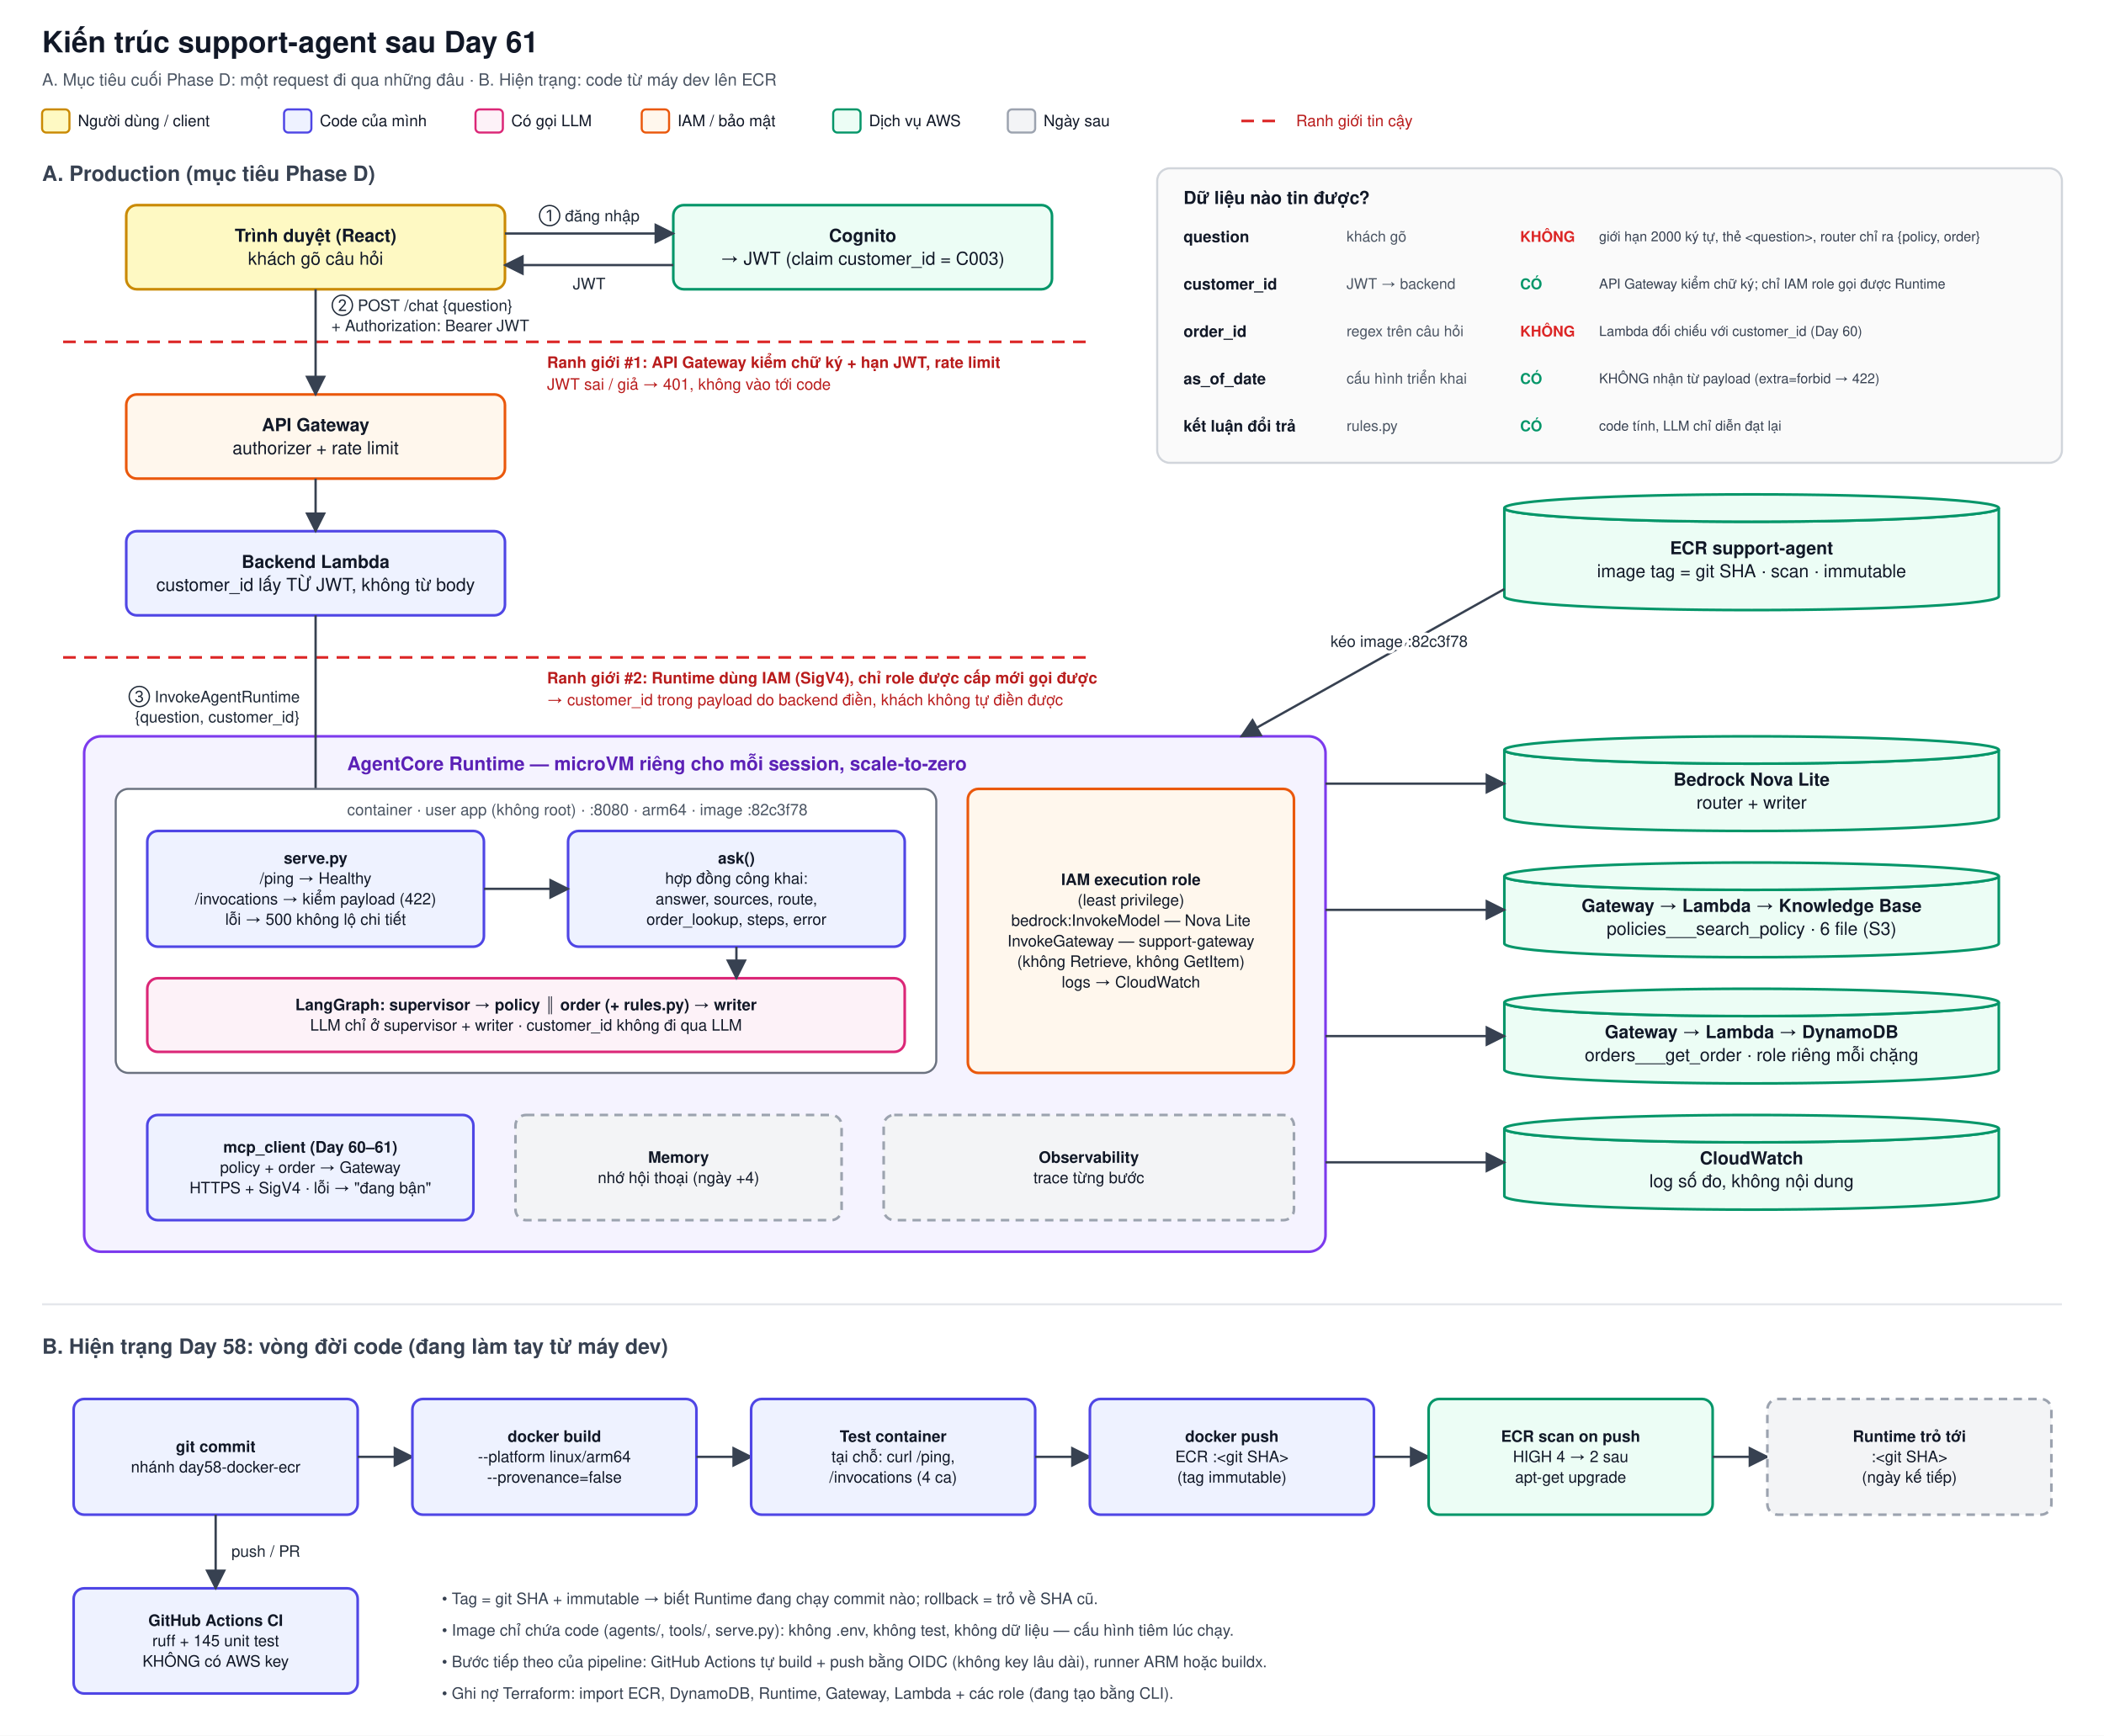
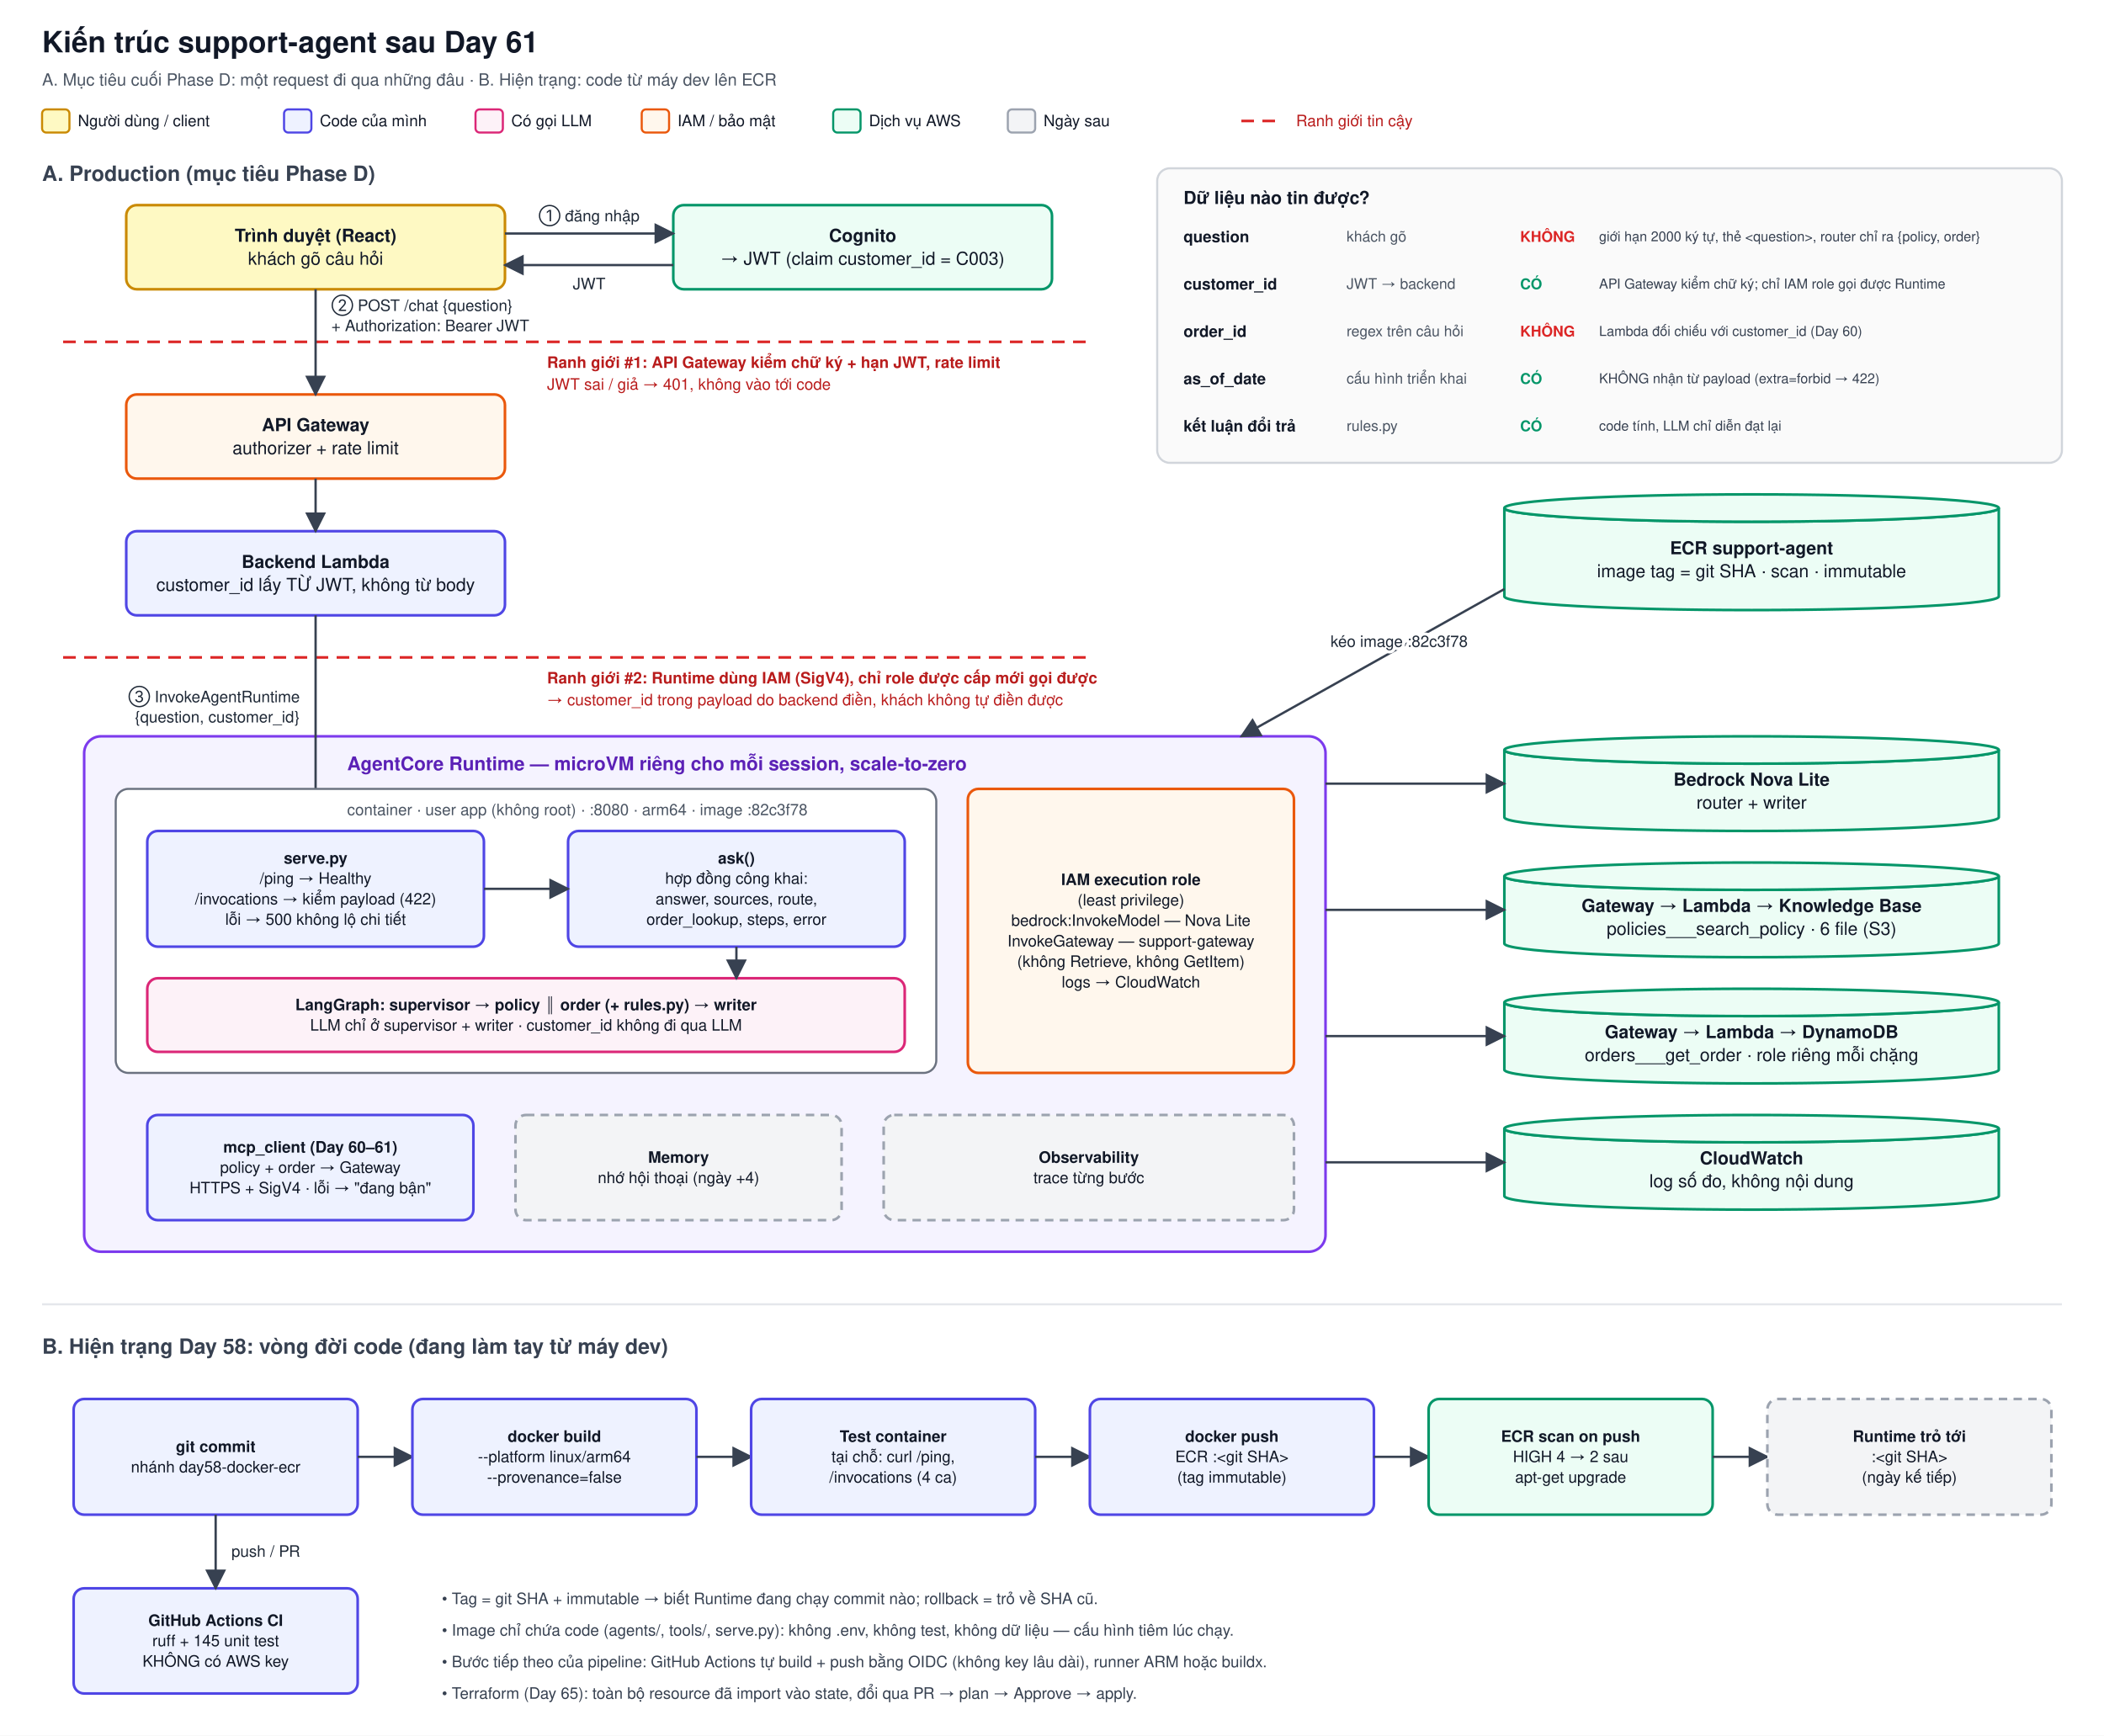
<svg xmlns="http://www.w3.org/2000/svg" width="2000" height="1650" viewBox="0 0 2000 1650" font-family="-apple-system, Segoe UI, Helvetica, Arial, sans-serif">
  <defs>
    <marker id="arr" viewBox="0 0 10 10" refX="9" refY="5" markerWidth="9" markerHeight="9" orient="auto-start-reverse">
      <path d="M0,0 L10,5 L0,10 z" fill="#374151" />
    </marker>
  </defs>
  <rect width="2000" height="1650" fill="#ffffff" />
  <text x="40" y="40.0" font-size="28" text-anchor="start" dominant-baseline="middle" font-weight="bold" fill="#111827">Kiến trúc support-agent sau Day 61</text>
  <text x="40" y="76.0" font-size="16" text-anchor="start" dominant-baseline="middle" font-weight="normal" fill="#4b5563">A. Mục tiêu cuối Phase D: một request đi qua những đâu  ·  B. Hiện trạng: code từ máy dev lên ECR</text>
  <rect x="40" y="104" width="26" height="22" rx="4" fill="#fef9c3" stroke="#ca8a04" stroke-width="2" />
  <text x="74" y="115.0" font-size="15" text-anchor="start" dominant-baseline="middle" font-weight="normal" fill="#111827">Người dùng / client</text>
  <rect x="270" y="104" width="26" height="22" rx="4" fill="#eef2ff" stroke="#4f46e5" stroke-width="2" />
  <text x="304" y="115.0" font-size="15" text-anchor="start" dominant-baseline="middle" font-weight="normal" fill="#111827">Code của mình</text>
  <rect x="452" y="104" width="26" height="22" rx="4" fill="#fdf2f8" stroke="#db2777" stroke-width="2" />
  <text x="486" y="115.0" font-size="15" text-anchor="start" dominant-baseline="middle" font-weight="normal" fill="#111827">Có gọi LLM</text>
  <rect x="610" y="104" width="26" height="22" rx="4" fill="#fff7ed" stroke="#ea580c" stroke-width="2" />
  <text x="644" y="115.0" font-size="15" text-anchor="start" dominant-baseline="middle" font-weight="normal" fill="#111827">IAM / bảo mật</text>
  <rect x="792" y="104" width="26" height="22" rx="4" fill="#ecfdf5" stroke="#059669" stroke-width="2" />
  <text x="826" y="115.0" font-size="15" text-anchor="start" dominant-baseline="middle" font-weight="normal" fill="#111827">Dịch vụ AWS</text>
  <rect x="958" y="104" width="26" height="22" rx="4" fill="#f3f4f6" stroke="#9ca3af" stroke-width="2" />
  <text x="992" y="115.0" font-size="15" text-anchor="start" dominant-baseline="middle" font-weight="normal" fill="#111827">Ngày sau</text>
  <line x1="1040" y1="104" x2="1080" y2="104" stroke="#dc2626" stroke-width="2.5" stroke-dasharray="12 8" transform="translate(140,11)" />
  <text x="1232" y="115.0" font-size="15" text-anchor="start" dominant-baseline="middle" font-weight="normal" fill="#b91c1c">Ranh giới tin cậy</text>
  <text x="40" y="165.0" font-size="20" text-anchor="start" dominant-baseline="middle" font-weight="bold" fill="#374151">A. Production (mục tiêu Phase D)</text>
  <rect x="120" y="195" width="360" height="80" rx="10" fill="#fef9c3" stroke="#ca8a04" stroke-width="2.5" />
  <text x="300.0" y="223.9" font-size="17" text-anchor="middle" dominant-baseline="middle" font-weight="bold" fill="#111827">Trình duyệt (React)</text>
  <text x="300.0" y="246.0" font-size="17" text-anchor="middle" dominant-baseline="middle" font-weight="normal" fill="#111827">khách gõ câu hỏi</text>
  <rect x="640" y="195" width="360" height="80" rx="10" fill="#ecfdf5" stroke="#059669" stroke-width="2.5" />
  <text x="820.0" y="223.9" font-size="17" text-anchor="middle" dominant-baseline="middle" font-weight="bold" fill="#111827">Cognito</text>
  <text x="820.0" y="246.0" font-size="17" text-anchor="middle" dominant-baseline="middle" font-weight="normal" fill="#111827">→ JWT (claim customer_id = C003)</text>
  <path d="M480,222 L640,222" fill="none" stroke="#374151" stroke-width="2.2" marker-end="url(#arr)" />
  <text x="560" y="205.0" font-size="15" text-anchor="middle" dominant-baseline="middle" font-weight="normal" fill="#1f2937" stroke="#ffffff" stroke-width="6" paint-order="stroke" stroke-linejoin="round">① đăng nhập</text>
  <path d="M640,252 L480,252" fill="none" stroke="#374151" stroke-width="2.2" marker-end="url(#arr)" />
  <text x="560" y="270.0" font-size="15" text-anchor="middle" dominant-baseline="middle" font-weight="normal" fill="#1f2937" stroke="#ffffff" stroke-width="6" paint-order="stroke" stroke-linejoin="round">JWT</text>
  <line x1="60" y1="325" x2="1040" y2="325" stroke="#dc2626" stroke-width="2.5" stroke-dasharray="12 8" />
  <text x="520" y="344.5" font-size="15" text-anchor="start" dominant-baseline="middle" font-weight="bold" fill="#b91c1c">Ranh giới #1: API Gateway kiểm chữ ký + hạn JWT, rate limit</text>
  <text x="520" y="365.5" font-size="15" text-anchor="start" dominant-baseline="middle" font-weight="normal" fill="#b91c1c">JWT sai / giả → 401, không vào tới code</text>
  <rect x="120" y="375" width="360" height="80" rx="10" fill="#fff7ed" stroke="#ea580c" stroke-width="2.5" />
  <text x="300.0" y="403.9" font-size="17" text-anchor="middle" dominant-baseline="middle" font-weight="bold" fill="#111827">API Gateway</text>
  <text x="300.0" y="426.1" font-size="17" text-anchor="middle" dominant-baseline="middle" font-weight="normal" fill="#111827">authorizer + rate limit</text>
  <path d="M300,275 L300,375" fill="none" stroke="#374151" stroke-width="2.2" marker-end="url(#arr)" />
  <text x="315" y="290.2" font-size="15" text-anchor="start" dominant-baseline="middle" font-weight="normal" fill="#1f2937" stroke="#ffffff" stroke-width="6" paint-order="stroke" stroke-linejoin="round">② POST /chat {question}</text>
  <text x="315" y="309.8" font-size="15" text-anchor="start" dominant-baseline="middle" font-weight="normal" fill="#1f2937" stroke="#ffffff" stroke-width="6" paint-order="stroke" stroke-linejoin="round">+ Authorization: Bearer JWT</text>
  <rect x="120" y="505" width="360" height="80" rx="10" fill="#eef2ff" stroke="#4f46e5" stroke-width="2.5" />
  <text x="300.0" y="534.0" font-size="17" text-anchor="middle" dominant-baseline="middle" font-weight="bold" fill="#111827">Backend Lambda</text>
  <text x="300.0" y="556.1" font-size="17" text-anchor="middle" dominant-baseline="middle" font-weight="normal" fill="#111827">customer_id lấy TỪ JWT, không từ body</text>
  <path d="M300,455 L300,505" fill="none" stroke="#374151" stroke-width="2.2" marker-end="url(#arr)" />
  <line x1="60" y1="625" x2="1040" y2="625" stroke="#dc2626" stroke-width="2.5" stroke-dasharray="12 8" />
  <text x="520" y="644.5" font-size="15" text-anchor="start" dominant-baseline="middle" font-weight="bold" fill="#b91c1c">Ranh giới #2: Runtime dùng IAM (SigV4), chỉ role được cấp mới gọi được</text>
  <text x="520" y="665.5" font-size="15" text-anchor="start" dominant-baseline="middle" font-weight="normal" fill="#b91c1c">→ customer_id trong payload do backend điền, khách không tự điền được</text>
  <rect x="80" y="700" width="1180" height="490" rx="16" fill="#f5f3ff" stroke="#7c3aed" stroke-width="2.5" />
  <text x="330" y="726.0" font-size="18" text-anchor="start" dominant-baseline="middle" font-weight="bold" fill="#5b21b6">AgentCore Runtime — microVM riêng cho mỗi session, scale-to-zero</text>
  <path d="M300,585 L300,790" fill="none" stroke="#374151" stroke-width="2.2" marker-end="url(#arr)" />
  <text x="285" y="662.2" font-size="15" text-anchor="end" dominant-baseline="middle" font-weight="normal" fill="#1f2937" stroke="#ffffff" stroke-width="6" paint-order="stroke" stroke-linejoin="round">③ InvokeAgentRuntime</text>
  <text x="285" y="681.8" font-size="15" text-anchor="end" dominant-baseline="middle" font-weight="normal" fill="#1f2937" stroke="#ffffff" stroke-width="6" paint-order="stroke" stroke-linejoin="round">{question, customer_id}</text>
  <rect x="110" y="750" width="780" height="270" rx="12" fill="#ffffff" stroke="#6b7280" stroke-width="2" />
  <text x="330" y="770.0" font-size="15" text-anchor="start" dominant-baseline="middle" font-weight="normal" fill="#4b5563">container · user app (không root) · :8080 · arm64 · image :82c3f78</text>
  <rect x="140" y="790" width="320" height="110" rx="10" fill="#eef2ff" stroke="#4f46e5" stroke-width="2.5" />
  <text x="300.0" y="815.8" font-size="15" text-anchor="middle" dominant-baseline="middle" font-weight="bold" fill="#111827">serve.py</text>
  <text x="300.0" y="835.2" font-size="15" text-anchor="middle" dominant-baseline="middle" font-weight="normal" fill="#111827">/ping → Healthy</text>
  <text x="300.0" y="854.8" font-size="15" text-anchor="middle" dominant-baseline="middle" font-weight="normal" fill="#111827">/invocations → kiểm payload (422)</text>
  <text x="300.0" y="874.2" font-size="15" text-anchor="middle" dominant-baseline="middle" font-weight="normal" fill="#111827">lỗi → 500 không lộ chi tiết</text>
  <rect x="540" y="790" width="320" height="110" rx="10" fill="#eef2ff" stroke="#4f46e5" stroke-width="2.5" />
  <text x="700.0" y="815.8" font-size="15" text-anchor="middle" dominant-baseline="middle" font-weight="bold" fill="#111827">ask()</text>
  <text x="700.0" y="835.2" font-size="15" text-anchor="middle" dominant-baseline="middle" font-weight="normal" fill="#111827">hợp đồng công khai:</text>
  <text x="700.0" y="854.8" font-size="15" text-anchor="middle" dominant-baseline="middle" font-weight="normal" fill="#111827">answer, sources, route,</text>
  <text x="700.0" y="874.2" font-size="15" text-anchor="middle" dominant-baseline="middle" font-weight="normal" fill="#111827">order_lookup, steps, error</text>
  <path d="M460,845 L540,845" fill="none" stroke="#374151" stroke-width="2.2" marker-end="url(#arr)" />
  <rect x="140" y="930" width="720" height="70" rx="10" fill="#fdf2f8" stroke="#db2777" stroke-width="2.5" />
  <text x="500.0" y="955.2" font-size="15" text-anchor="middle" dominant-baseline="middle" font-weight="bold" fill="#111827">LangGraph: supervisor → policy ∥ order (+ rules.py) → writer</text>
  <text x="500.0" y="974.8" font-size="15" text-anchor="middle" dominant-baseline="middle" font-weight="normal" fill="#111827">LLM chỉ ở supervisor + writer · customer_id không đi qua LLM</text>
  <path d="M700,900 L700,930" fill="none" stroke="#374151" stroke-width="2.2" marker-end="url(#arr)" />
  <rect x="920" y="750" width="310" height="270" rx="10" fill="#fff7ed" stroke="#ea580c" stroke-width="2.5" />
  <text x="1075.0" y="836.2" font-size="15" text-anchor="middle" dominant-baseline="middle" font-weight="bold" fill="#111827">IAM execution role</text>
  <text x="1075.0" y="855.8" font-size="15" text-anchor="middle" dominant-baseline="middle" font-weight="normal" fill="#111827">(least privilege)</text>
  <text x="1075.0" y="875.2" font-size="15" text-anchor="middle" dominant-baseline="middle" font-weight="normal" fill="#111827">bedrock:InvokeModel — Nova Lite</text>
  <text x="1075.0" y="894.8" font-size="15" text-anchor="middle" dominant-baseline="middle" font-weight="normal" fill="#111827">InvokeGateway — support-gateway</text>
  <text x="1075.0" y="914.2" font-size="15" text-anchor="middle" dominant-baseline="middle" font-weight="normal" fill="#111827">(không Retrieve, không GetItem)</text>
  <text x="1075.0" y="933.8" font-size="15" text-anchor="middle" dominant-baseline="middle" font-weight="normal" fill="#111827">logs → CloudWatch</text>
  <rect x="140" y="1060" width="310" height="100" rx="10" fill="#eef2ff" stroke="#4f46e5" stroke-width="2.5" />
  <text x="295.0" y="1090.5" font-size="15" text-anchor="middle" dominant-baseline="middle" font-weight="bold" fill="#111827">mcp_client (Day 60–61)</text>
  <text x="295.0" y="1110.0" font-size="15" text-anchor="middle" dominant-baseline="middle" font-weight="normal" fill="#111827">policy + order → Gateway</text>
  <text x="295.0" y="1129.5" font-size="15" text-anchor="middle" dominant-baseline="middle" font-weight="normal" fill="#111827">HTTPS + SigV4 · lỗi → "đang bận"</text>
  <rect x="490" y="1060" width="310" height="100" rx="10" fill="#f3f4f6" stroke="#9ca3af" stroke-width="2.5" stroke-dasharray="8 6" />
  <text x="645.0" y="1100.2" font-size="15" text-anchor="middle" dominant-baseline="middle" font-weight="bold" fill="#111827">Memory</text>
  <text x="645.0" y="1119.8" font-size="15" text-anchor="middle" dominant-baseline="middle" font-weight="normal" fill="#111827">nhớ hội thoại (ngày +4)</text>
  <rect x="840" y="1060" width="390" height="100" rx="10" fill="#f3f4f6" stroke="#9ca3af" stroke-width="2.5" stroke-dasharray="8 6" />
  <text x="1035.0" y="1100.2" font-size="15" text-anchor="middle" dominant-baseline="middle" font-weight="bold" fill="#111827">Observability</text>
  <text x="1035.0" y="1119.8" font-size="15" text-anchor="middle" dominant-baseline="middle" font-weight="normal" fill="#111827">trace từng bước</text>
  <path d="M1430,483 A235.0,13 0 0 0 1900,483 L1900,567 A235.0,13 0 0 1 1430,567 Z" fill="#ecfdf5" stroke="#059669" stroke-width="2.5" />
  <ellipse cx="1665.0" cy="483" rx="235.0" ry="13" fill="#ecfdf5" stroke="#059669" stroke-width="2.5" />
  <text x="1665.0" y="521.0" font-size="17" text-anchor="middle" dominant-baseline="middle" font-weight="bold" fill="#111827">ECR support-agent</text>
  <text x="1665.0" y="543.1" font-size="17" text-anchor="middle" dominant-baseline="middle" font-weight="normal" fill="#111827">image tag = git SHA · scan · immutable</text>
  <path d="M1430,560 L1180,700" fill="none" stroke="#374151" stroke-width="2.2" marker-end="url(#arr)" />
  <text x="1330" y="610.0" font-size="15" text-anchor="middle" dominant-baseline="middle" font-weight="normal" fill="#1f2937" stroke="#ffffff" stroke-width="6" paint-order="stroke" stroke-linejoin="round">kéo image :82c3f78</text>
  <path d="M1430,713 A235.0,13 0 0 0 1900,713 L1900,777 A235.0,13 0 0 1 1430,777 Z" fill="#ecfdf5" stroke="#059669" stroke-width="2.5" />
  <ellipse cx="1665.0" cy="713" rx="235.0" ry="13" fill="#ecfdf5" stroke="#059669" stroke-width="2.5" />
  <text x="1665.0" y="741.0" font-size="17" text-anchor="middle" dominant-baseline="middle" font-weight="bold" fill="#111827">Bedrock Nova Lite</text>
  <text x="1665.0" y="763.1" font-size="17" text-anchor="middle" dominant-baseline="middle" font-weight="normal" fill="#111827">router + writer</text>
  <path d="M1430,833 A235.0,13 0 0 0 1900,833 L1900,897 A235.0,13 0 0 1 1430,897 Z" fill="#ecfdf5" stroke="#059669" stroke-width="2.5" />
  <ellipse cx="1665.0" cy="833" rx="235.0" ry="13" fill="#ecfdf5" stroke="#059669" stroke-width="2.5" />
  <text x="1665.0" y="861.0" font-size="17" text-anchor="middle" dominant-baseline="middle" font-weight="bold" fill="#111827">Gateway → Lambda → Knowledge Base</text>
  <text x="1665.0" y="883.1" font-size="17" text-anchor="middle" dominant-baseline="middle" font-weight="normal" fill="#111827">policies___search_policy · 6 file (S3)</text>
  <path d="M1430,953 A235.0,13 0 0 0 1900,953 L1900,1017 A235.0,13 0 0 1 1430,1017 Z" fill="#ecfdf5" stroke="#059669" stroke-width="2.5" />
  <ellipse cx="1665.0" cy="953" rx="235.0" ry="13" fill="#ecfdf5" stroke="#059669" stroke-width="2.5" />
  <text x="1665.0" y="981.0" font-size="17" text-anchor="middle" dominant-baseline="middle" font-weight="bold" fill="#111827">Gateway → Lambda → DynamoDB</text>
  <text x="1665.0" y="1003.1" font-size="17" text-anchor="middle" dominant-baseline="middle" font-weight="normal" fill="#111827">orders___get_order · role riêng mỗi chặng</text>
  <path d="M1430,1073 A235.0,13 0 0 0 1900,1073 L1900,1137 A235.0,13 0 0 1 1430,1137 Z" fill="#ecfdf5" stroke="#059669" stroke-width="2.5" />
  <ellipse cx="1665.0" cy="1073" rx="235.0" ry="13" fill="#ecfdf5" stroke="#059669" stroke-width="2.5" />
  <text x="1665.0" y="1101.0" font-size="17" text-anchor="middle" dominant-baseline="middle" font-weight="bold" fill="#111827">CloudWatch</text>
  <text x="1665.0" y="1123.0" font-size="17" text-anchor="middle" dominant-baseline="middle" font-weight="normal" fill="#111827">log số đo, không nội dung</text>
  <path d="M1260,745 L1430,745" fill="none" stroke="#374151" stroke-width="2.2" marker-end="url(#arr)" />
  <path d="M1260,865 L1430,865" fill="none" stroke="#374151" stroke-width="2.2" marker-end="url(#arr)" />
  <path d="M1260,985 L1430,985" fill="none" stroke="#374151" stroke-width="2.2" marker-end="url(#arr)" />
  <path d="M1260,1105 L1430,1105" fill="none" stroke="#374151" stroke-width="2.2" marker-end="url(#arr)" />
  <rect x="1100" y="160" width="860" height="280" rx="12" fill="#fafafa" stroke="#d1d5db" stroke-width="2" />
  <text x="1125" y="188.0" font-size="17" text-anchor="start" dominant-baseline="middle" font-weight="bold" fill="#111827">Dữ liệu nào tin được?</text>
  <text x="1125" y="225.0" font-size="15" text-anchor="start" dominant-baseline="middle" font-weight="bold" fill="#111827">question</text>
  <text x="1280" y="225.0" font-size="14" text-anchor="start" dominant-baseline="middle" font-weight="normal" fill="#4b5563">khách gõ</text>
  <text x="1445" y="225.0" font-size="14" text-anchor="start" dominant-baseline="middle" font-weight="bold" fill="#dc2626">KHÔNG</text>
  <text x="1520" y="225.0" font-size="13" text-anchor="start" dominant-baseline="middle" font-weight="normal" fill="#374151">giới hạn 2000 ký tự, thẻ &lt;question&gt;, router chỉ ra {policy, order}</text>
  <text x="1125" y="270.0" font-size="15" text-anchor="start" dominant-baseline="middle" font-weight="bold" fill="#111827">customer_id</text>
  <text x="1280" y="270.0" font-size="14" text-anchor="start" dominant-baseline="middle" font-weight="normal" fill="#4b5563">JWT → backend</text>
  <text x="1445" y="270.0" font-size="14" text-anchor="start" dominant-baseline="middle" font-weight="bold" fill="#059669">CÓ</text>
  <text x="1520" y="270.0" font-size="13" text-anchor="start" dominant-baseline="middle" font-weight="normal" fill="#374151">API Gateway kiểm chữ ký; chỉ IAM role gọi được Runtime</text>
  <text x="1125" y="315.0" font-size="15" text-anchor="start" dominant-baseline="middle" font-weight="bold" fill="#111827">order_id</text>
  <text x="1280" y="315.0" font-size="14" text-anchor="start" dominant-baseline="middle" font-weight="normal" fill="#4b5563">regex trên câu hỏi</text>
  <text x="1445" y="315.0" font-size="14" text-anchor="start" dominant-baseline="middle" font-weight="bold" fill="#dc2626">KHÔNG</text>
  <text x="1520" y="315.0" font-size="13" text-anchor="start" dominant-baseline="middle" font-weight="normal" fill="#374151">Lambda đối chiếu với customer_id (Day 60)</text>
  <text x="1125" y="360.0" font-size="15" text-anchor="start" dominant-baseline="middle" font-weight="bold" fill="#111827">as_of_date</text>
  <text x="1280" y="360.0" font-size="14" text-anchor="start" dominant-baseline="middle" font-weight="normal" fill="#4b5563">cấu hình triển khai</text>
  <text x="1445" y="360.0" font-size="14" text-anchor="start" dominant-baseline="middle" font-weight="bold" fill="#059669">CÓ</text>
  <text x="1520" y="360.0" font-size="13" text-anchor="start" dominant-baseline="middle" font-weight="normal" fill="#374151">KHÔNG nhận từ payload (extra=forbid → 422)</text>
  <text x="1125" y="405.0" font-size="15" text-anchor="start" dominant-baseline="middle" font-weight="bold" fill="#111827">kết luận đổi trả</text>
  <text x="1280" y="405.0" font-size="14" text-anchor="start" dominant-baseline="middle" font-weight="normal" fill="#4b5563">rules.py</text>
  <text x="1445" y="405.0" font-size="14" text-anchor="start" dominant-baseline="middle" font-weight="bold" fill="#059669">CÓ</text>
  <text x="1520" y="405.0" font-size="13" text-anchor="start" dominant-baseline="middle" font-weight="normal" fill="#374151">code tính, LLM chỉ diễn đạt lại</text>
  <line x1="40" y1="1240" x2="1960" y2="1240" stroke="#e5e7eb" stroke-width="2" />
  <text x="40" y="1280.0" font-size="20" text-anchor="start" dominant-baseline="middle" font-weight="bold" fill="#374151">B. Hiện trạng Day 58: vòng đời code (đang làm tay từ máy dev)</text>
  <rect x="70" y="1330" width="270" height="110" rx="10" fill="#eef2ff" stroke="#4f46e5" stroke-width="2.5" />
  <text x="205.0" y="1375.2" font-size="15" text-anchor="middle" dominant-baseline="middle" font-weight="bold" fill="#111827">git commit</text>
  <text x="205.0" y="1394.8" font-size="15" text-anchor="middle" dominant-baseline="middle" font-weight="normal" fill="#111827">nhánh day58-docker-ecr</text>
  <path d="M340,1385 L392,1385" fill="none" stroke="#374151" stroke-width="2.2" marker-end="url(#arr)" />
  <rect x="392" y="1330" width="270" height="110" rx="10" fill="#eef2ff" stroke="#4f46e5" stroke-width="2.5" />
  <text x="527.0" y="1365.5" font-size="15" text-anchor="middle" dominant-baseline="middle" font-weight="bold" fill="#111827">docker build</text>
  <text x="527.0" y="1385.0" font-size="15" text-anchor="middle" dominant-baseline="middle" font-weight="normal" fill="#111827">--platform linux/arm64</text>
  <text x="527.0" y="1404.5" font-size="15" text-anchor="middle" dominant-baseline="middle" font-weight="normal" fill="#111827">--provenance=false</text>
  <path d="M662,1385 L714,1385" fill="none" stroke="#374151" stroke-width="2.2" marker-end="url(#arr)" />
  <rect x="714" y="1330" width="270" height="110" rx="10" fill="#eef2ff" stroke="#4f46e5" stroke-width="2.5" />
  <text x="849.0" y="1365.5" font-size="15" text-anchor="middle" dominant-baseline="middle" font-weight="bold" fill="#111827">Test container</text>
  <text x="849.0" y="1385.0" font-size="15" text-anchor="middle" dominant-baseline="middle" font-weight="normal" fill="#111827">tại chỗ: curl /ping,</text>
  <text x="849.0" y="1404.5" font-size="15" text-anchor="middle" dominant-baseline="middle" font-weight="normal" fill="#111827">/invocations (4 ca)</text>
  <path d="M984,1385 L1036,1385" fill="none" stroke="#374151" stroke-width="2.2" marker-end="url(#arr)" />
  <rect x="1036" y="1330" width="270" height="110" rx="10" fill="#eef2ff" stroke="#4f46e5" stroke-width="2.5" />
  <text x="1171.0" y="1365.5" font-size="15" text-anchor="middle" dominant-baseline="middle" font-weight="bold" fill="#111827">docker push</text>
  <text x="1171.0" y="1385.0" font-size="15" text-anchor="middle" dominant-baseline="middle" font-weight="normal" fill="#111827">ECR :&lt;git SHA&gt;</text>
  <text x="1171.0" y="1404.5" font-size="15" text-anchor="middle" dominant-baseline="middle" font-weight="normal" fill="#111827">(tag immutable)</text>
  <path d="M1306,1385 L1358,1385" fill="none" stroke="#374151" stroke-width="2.2" marker-end="url(#arr)" />
  <rect x="1358" y="1330" width="270" height="110" rx="10" fill="#ecfdf5" stroke="#059669" stroke-width="2.5" />
  <text x="1493.0" y="1365.5" font-size="15" text-anchor="middle" dominant-baseline="middle" font-weight="bold" fill="#111827">ECR scan on push</text>
  <text x="1493.0" y="1385.0" font-size="15" text-anchor="middle" dominant-baseline="middle" font-weight="normal" fill="#111827">HIGH 4 → 2 sau</text>
  <text x="1493.0" y="1404.5" font-size="15" text-anchor="middle" dominant-baseline="middle" font-weight="normal" fill="#111827">apt-get upgrade</text>
  <path d="M1628,1385 L1680,1385" fill="none" stroke="#374151" stroke-width="2.2" marker-end="url(#arr)" />
  <rect x="1680" y="1330" width="270" height="110" rx="10" fill="#f3f4f6" stroke="#9ca3af" stroke-width="2.5" stroke-dasharray="8 6" />
  <text x="1815.0" y="1365.5" font-size="15" text-anchor="middle" dominant-baseline="middle" font-weight="bold" fill="#111827">Runtime trỏ tới</text>
  <text x="1815.0" y="1385.0" font-size="15" text-anchor="middle" dominant-baseline="middle" font-weight="normal" fill="#111827">:&lt;git SHA&gt;</text>
  <text x="1815.0" y="1404.5" font-size="15" text-anchor="middle" dominant-baseline="middle" font-weight="normal" fill="#111827">(ngày kế tiếp)</text>
  <rect x="70" y="1510" width="270" height="100" rx="10" fill="#eef2ff" stroke="#4f46e5" stroke-width="2.5" />
  <text x="205.0" y="1540.5" font-size="15" text-anchor="middle" dominant-baseline="middle" font-weight="bold" fill="#111827">GitHub Actions CI</text>
  <text x="205.0" y="1560.0" font-size="15" text-anchor="middle" dominant-baseline="middle" font-weight="normal" fill="#111827">ruff + 145 unit test</text>
  <text x="205.0" y="1579.5" font-size="15" text-anchor="middle" dominant-baseline="middle" font-weight="normal" fill="#111827">KHÔNG có AWS key</text>
  <path d="M205,1440 L205,1510" fill="none" stroke="#374151" stroke-width="2.2" marker-end="url(#arr)" />
  <text x="220" y="1475.0" font-size="15" text-anchor="start" dominant-baseline="middle" font-weight="normal" fill="#1f2937" stroke="#ffffff" stroke-width="6" paint-order="stroke" stroke-linejoin="round">push / PR</text>
  <text x="420" y="1520.0" font-size="15" text-anchor="start" dominant-baseline="middle" font-weight="normal" fill="#374151">• Tag = git SHA + immutable → biết Runtime đang chạy commit nào; rollback = trỏ về SHA cũ.</text>
  <text x="420" y="1550.0" font-size="15" text-anchor="start" dominant-baseline="middle" font-weight="normal" fill="#374151">• Image chỉ chứa code (agents/, tools/, serve.py): không .env, không test, không dữ liệu — cấu hình tiêm lúc chạy.</text>
  <text x="420" y="1580.0" font-size="15" text-anchor="start" dominant-baseline="middle" font-weight="normal" fill="#374151">• Bước tiếp theo của pipeline: GitHub Actions tự build + push bằng OIDC (không key lâu dài), runner ARM hoặc buildx.</text>
-   <text x="420" y="1610.0" font-size="15" text-anchor="start" dominant-baseline="middle" font-weight="normal" fill="#374151">• Ghi nợ Terraform: import ECR, DynamoDB, Runtime, Gateway, Lambda + các role (đang tạo bằng CLI).</text>
+   <text x="420" y="1610.0" font-size="15" text-anchor="start" dominant-baseline="middle" font-weight="normal" fill="#374151">• Terraform (Day 65): toàn bộ resource đã import vào state, đổi qua PR → plan → Approve → apply.</text>
</svg>
